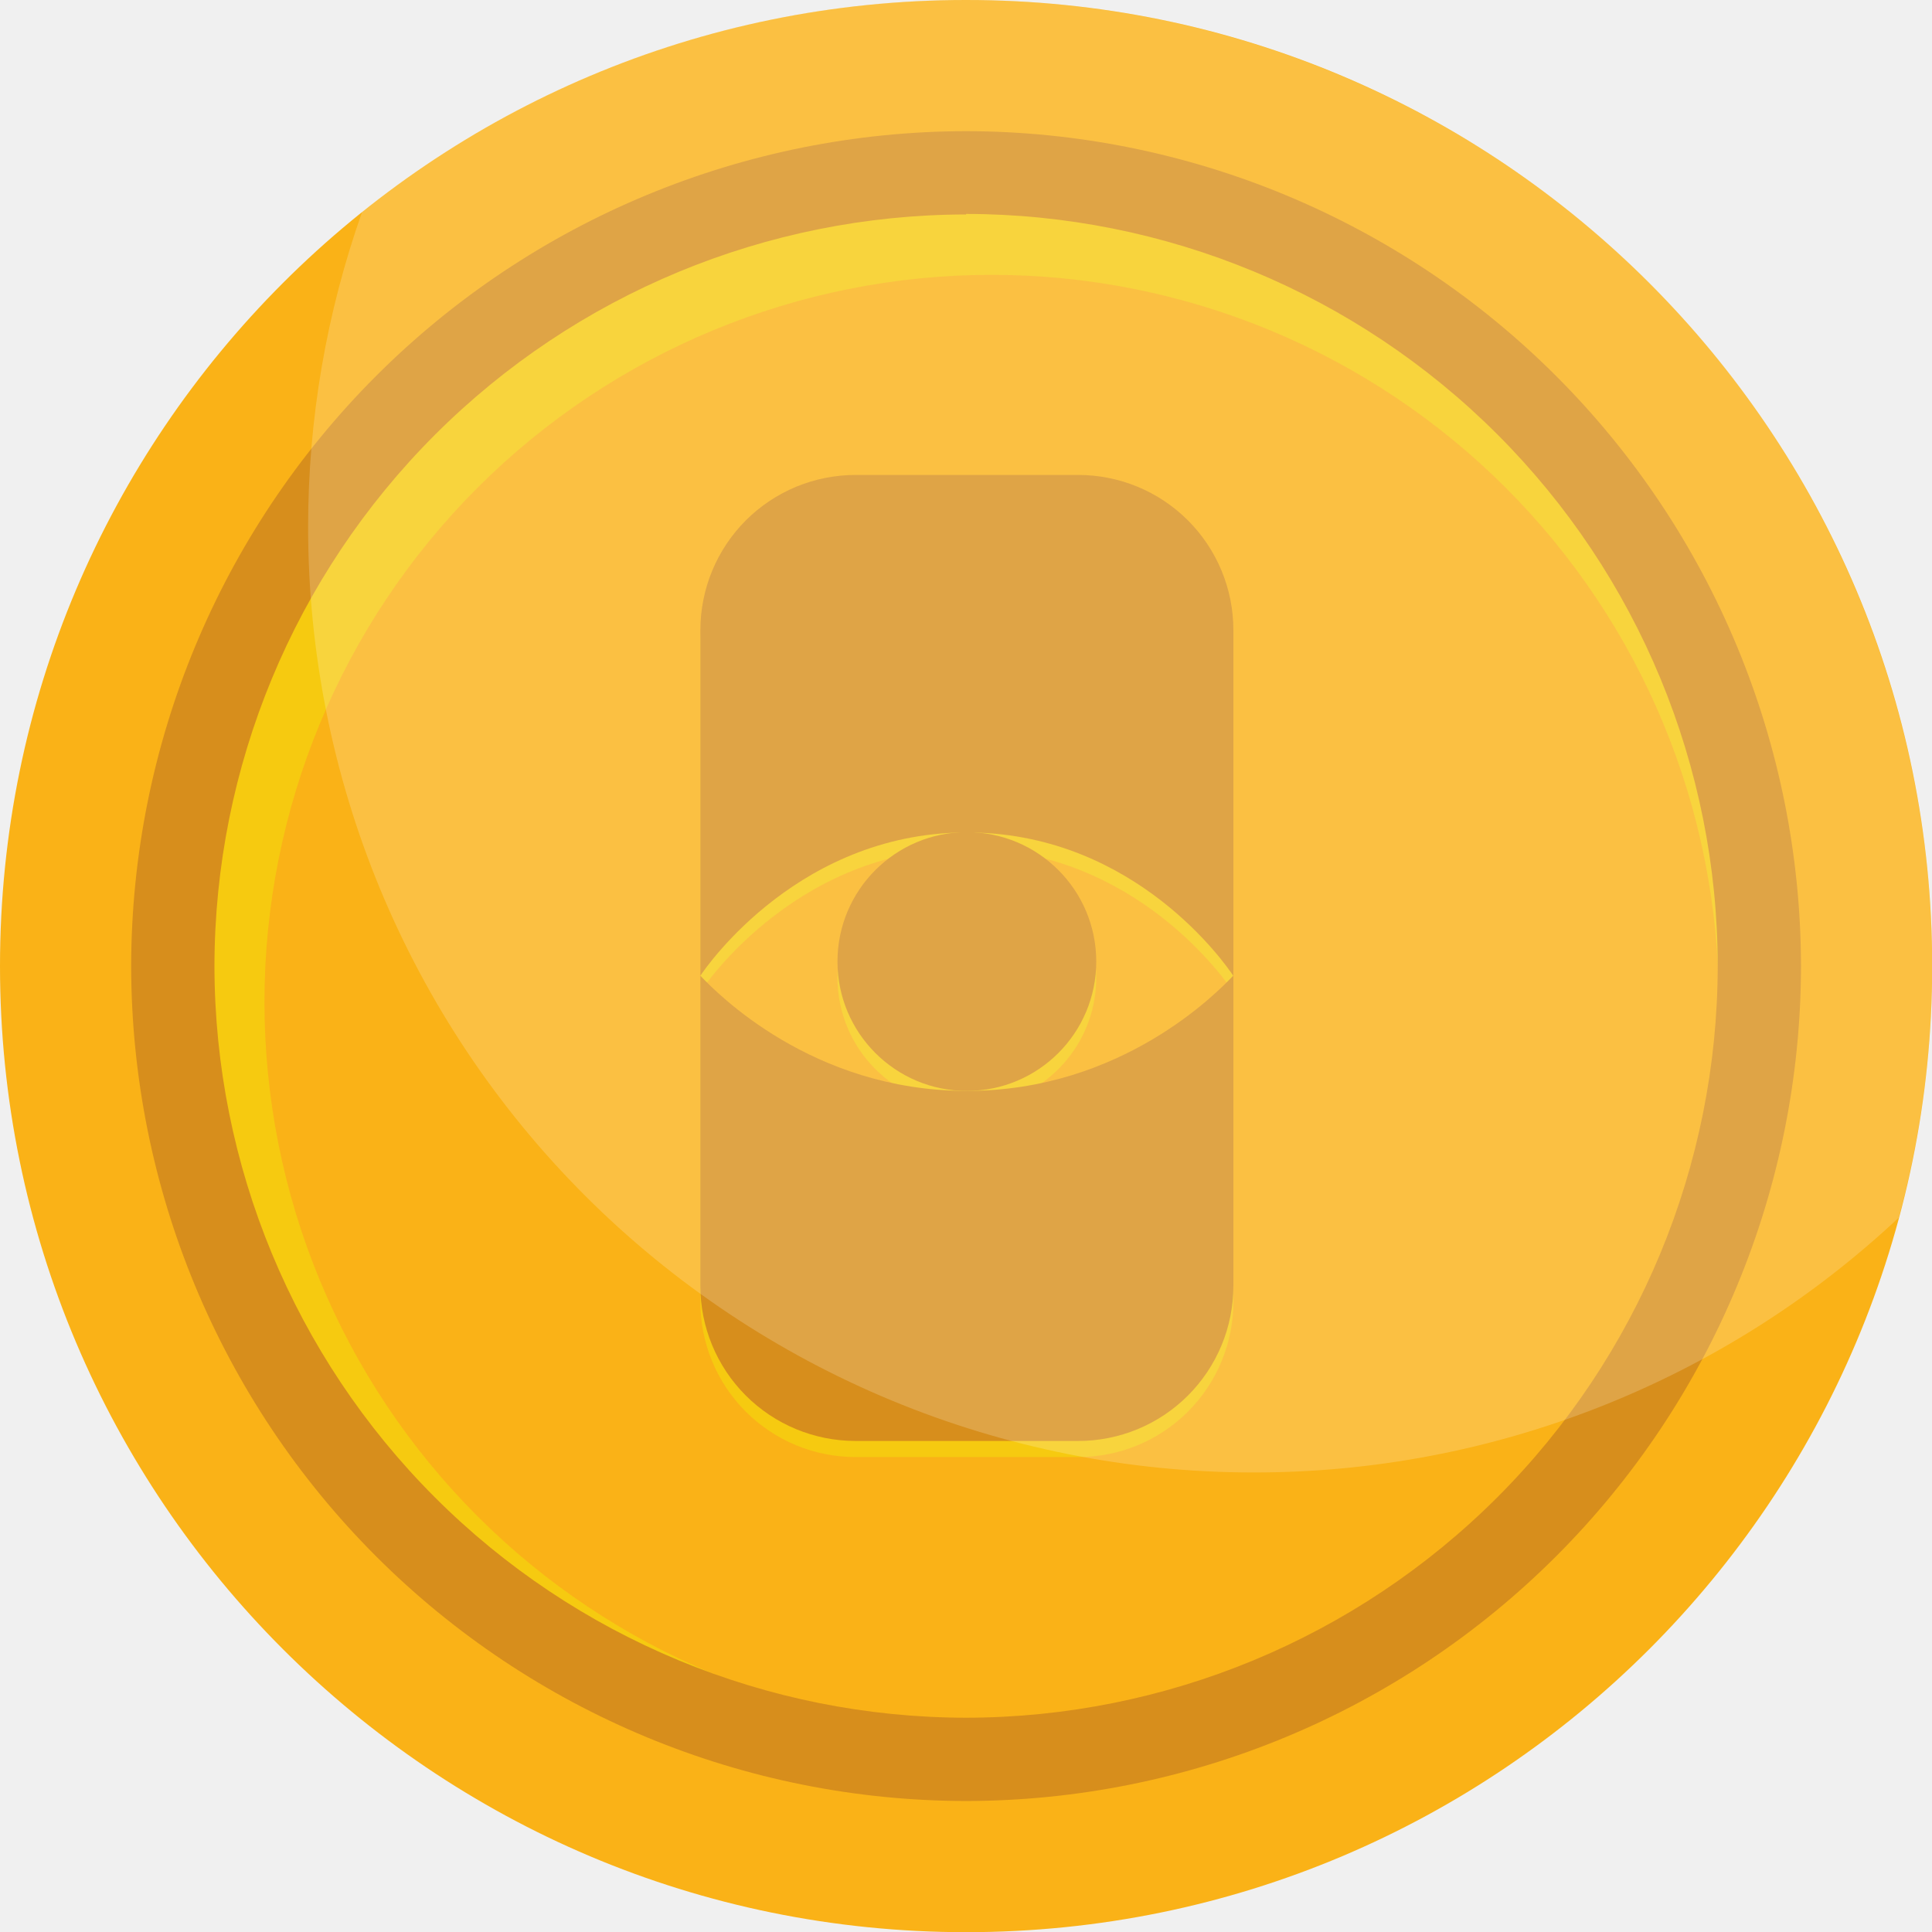
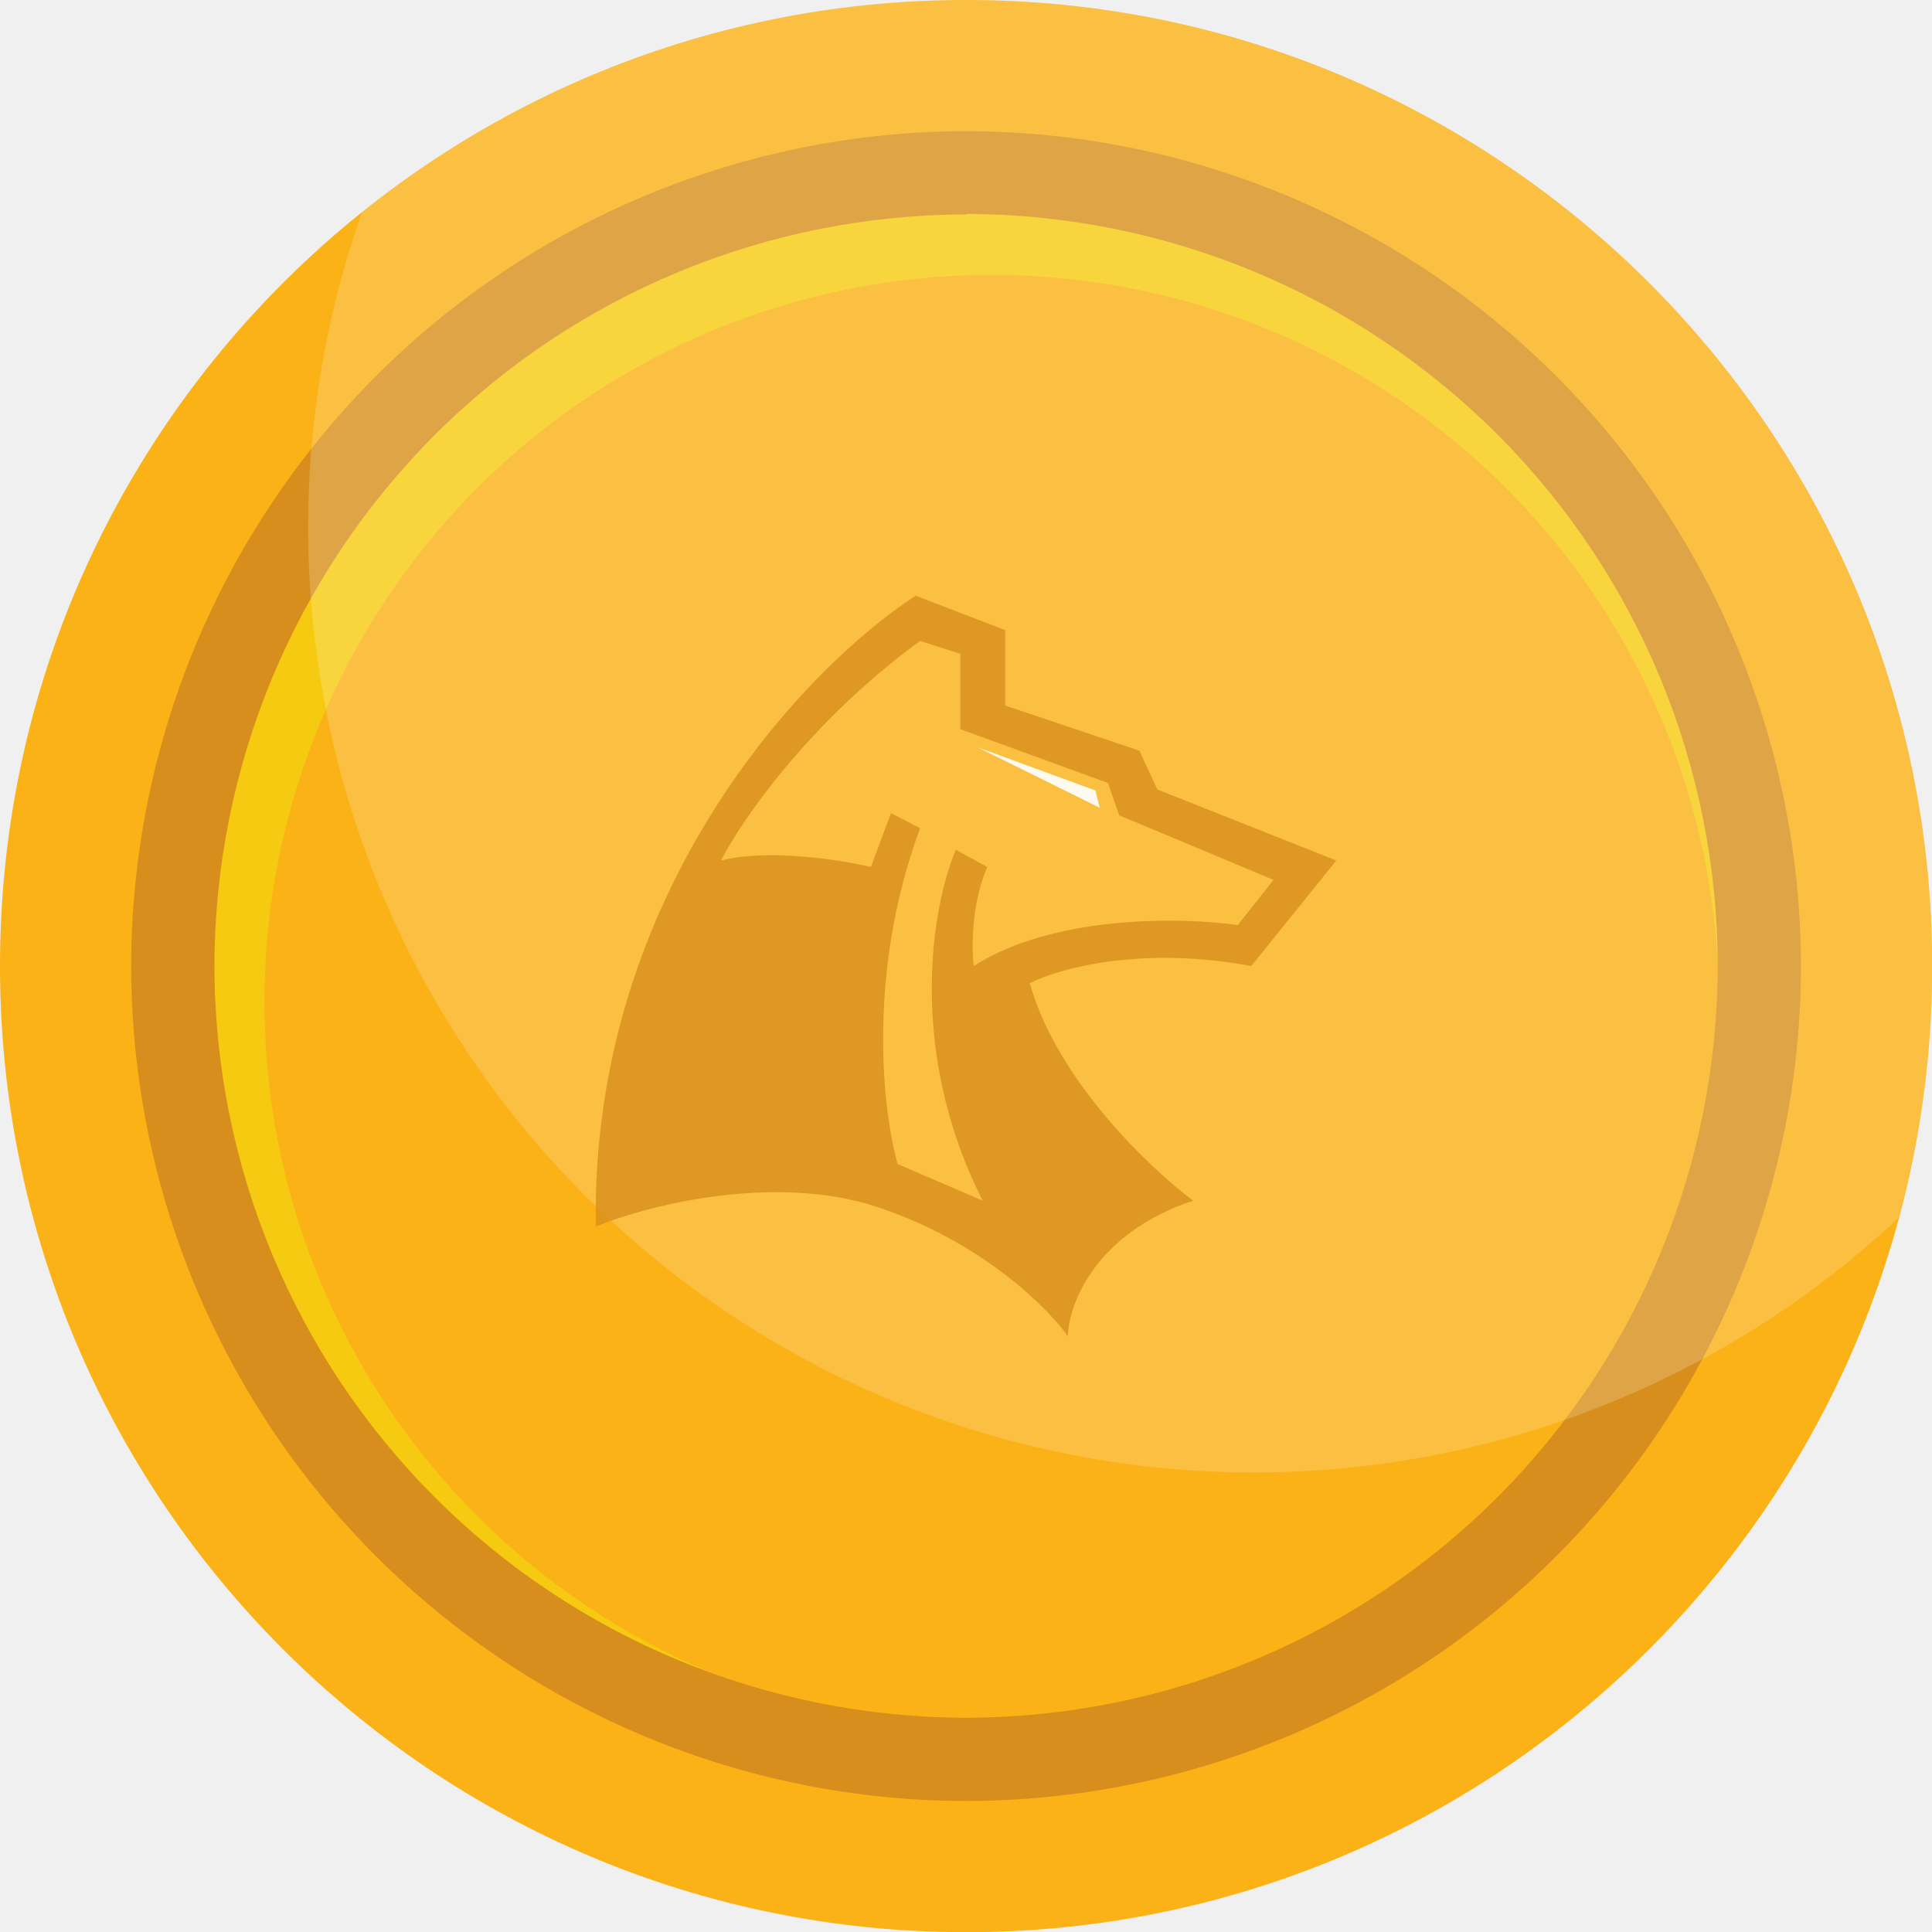
- <svg xmlns="http://www.w3.org/2000/svg" width="200" height="200" viewBox="0 0 240 240" fill="none">
+ <svg xmlns="http://www.w3.org/2000/svg" width="240" height="240" viewBox="0 0 240 240" fill="none">
  <g clip-path="url(#clip0_1_672)">
    <path d="M120.011 240.022C186.291 240.022 240.022 186.291 240.022 120.011C240.022 53.731 186.291 0 120.011 0C53.731 0 0 53.731 0 120.011C0 186.291 53.731 240.022 120.011 240.022Z" fill="#FAB217" />
    <path d="M119.355 216.466C173.99 216.466 218.281 172.175 218.281 117.539C218.281 62.904 173.99 18.613 119.355 18.613C64.719 18.613 20.428 62.904 20.428 117.539C20.428 172.175 64.719 216.466 119.355 216.466Z" fill="#F6CA10" />
    <path d="M213.513 124.473C213.513 136.335 211.177 148.082 206.637 159.041C202.098 170 195.444 179.958 187.056 188.346C178.668 196.734 168.71 203.388 157.75 207.928C146.791 212.467 135.045 214.804 123.182 214.804C111.32 214.804 99.574 212.467 88.614 207.928C77.655 203.388 67.697 196.734 59.309 188.346C50.921 179.958 44.267 170 39.728 159.041C35.188 148.082 32.852 136.335 32.852 124.473C32.852 100.516 42.368 77.54 59.309 60.599C76.249 43.659 99.225 34.142 123.182 34.142C135.045 34.142 146.791 36.479 157.75 41.018C168.71 45.558 178.668 52.211 187.056 60.599C195.444 68.987 202.098 78.945 206.637 89.905C211.177 100.864 213.513 112.611 213.513 124.473Z" fill="#FAB217" />
    <path d="M120.011 223.727C92.512 223.698 66.148 212.762 46.704 193.317C27.26 173.873 16.323 147.509 16.294 120.011C16.329 92.514 27.267 66.154 46.711 46.711C66.154 27.268 92.514 16.329 120.011 16.294C147.507 16.329 173.868 27.268 193.311 46.711C212.754 66.154 223.692 92.514 223.727 120.011C223.698 147.509 212.762 173.873 193.317 193.317C173.873 212.762 147.509 223.698 120.011 223.727ZM120.011 26.64C95.256 26.669 71.524 36.515 54.02 54.02C36.515 71.524 26.669 95.256 26.64 120.011C26.669 144.765 36.515 168.498 54.02 186.002C71.524 203.506 95.256 213.353 120.011 213.382C144.765 213.353 168.498 203.506 186.002 186.002C203.506 168.498 213.353 144.765 213.382 120.011C213.37 95.245 203.531 71.496 186.025 53.977C168.519 36.459 144.777 26.603 120.011 26.574V26.64Z" fill="#D78E1C" />
-     <path d="M153.215 80.257V161.729C153.216 164.261 152.717 166.769 151.748 169.109C150.778 171.448 149.357 173.574 147.566 175.364C145.774 177.154 143.647 178.573 141.307 179.54C138.966 180.507 136.458 181.003 133.925 181H106.252C101.144 180.996 96.247 178.964 92.636 175.35C89.026 171.737 86.999 166.837 87 161.729V123.205C88.972 125.281 100.822 137.49 120.023 137.514C139.322 137.566 151.248 125.248 153.196 123.205C152.253 121.79 141.167 105.751 120.763 105.416C99.534 105.057 87.797 122.002 87.005 123.205V80.276C87.004 77.745 87.502 75.238 88.47 72.9C89.439 70.561 90.858 68.436 92.647 66.646C94.437 64.856 96.562 63.436 98.9 62.467C101.238 61.499 103.745 61 106.276 61H133.925C136.456 60.998 138.963 61.494 141.303 62.46C143.642 63.427 145.768 64.844 147.559 66.633C149.351 68.421 150.772 70.545 151.743 72.882C152.713 75.22 153.214 77.726 153.215 80.257Z" fill="#F6CA10" />
-     <path d="M120.108 137.518C128.985 137.518 136.181 130.322 136.181 121.446C136.181 112.569 128.985 105.373 120.108 105.373C111.231 105.373 104.035 112.569 104.035 121.446C104.035 130.322 111.231 137.518 120.108 137.518Z" fill="#F6CA10" />
-     <path d="M153.215 78.257V159.729C153.216 162.261 152.717 164.769 151.748 167.109C150.778 169.448 149.357 171.574 147.566 173.364C145.774 175.154 143.647 176.573 141.307 177.54C138.966 178.507 136.458 179.003 133.925 179H106.252C101.144 178.996 96.247 176.964 92.636 173.35C89.026 169.737 86.999 164.837 87 159.729V121.205C88.972 123.281 100.822 135.49 120.023 135.514C139.322 135.566 151.248 123.248 153.196 121.205C152.253 119.79 141.167 103.751 120.763 103.416C99.534 103.057 87.797 120.002 87.005 121.205V78.276C87.004 75.745 87.502 73.238 88.47 70.9C89.439 68.561 90.858 66.436 92.647 64.646C94.437 62.856 96.562 61.436 98.9 60.467C101.238 59.499 103.745 59 106.276 59H133.925C136.456 58.998 138.963 59.494 141.303 60.46C143.642 61.427 145.768 62.844 147.559 64.633C149.351 66.421 150.772 68.545 151.743 70.882C152.713 73.22 153.214 75.726 153.215 78.257Z" fill="#D78E1C" />
-     <path d="M120.108 135.518C128.985 135.518 136.181 128.322 136.181 119.446C136.181 110.569 128.985 103.373 120.108 103.373C111.231 103.373 104.035 110.569 104.035 119.446C104.035 128.322 111.231 135.518 120.108 135.518Z" fill="#D78E1C" />
    <path opacity="0.2" d="M120.011 -0C92.749 -0.065 66.285 9.196 45.012 26.246C40.545 38.845 38.266 52.116 38.276 65.484C38.276 96.629 50.648 126.497 72.67 148.52C94.693 170.542 124.561 182.914 155.706 182.914C185.48 182.949 214.147 171.631 235.866 151.266C238.634 141.048 240.031 130.509 240.022 119.923C239.999 88.11 227.344 57.607 204.84 35.119C182.337 12.632 151.825 -0 120.011 -0Z" fill="#FFFAEF" />
+     <path fill-rule="evenodd" clip-rule="evenodd" d="M74.012 152.36C80.311 149.775 96.134 145.674 109.029 149.953C121.924 154.232 130.15 162.434 132.651 166C132.744 162.078 135.986 153.216 148.214 149.151C142.841 145.14 131.261 134.121 127.926 122.14C131.354 120.357 141.655 117.433 155.439 120L166 106.895L143.767 98.07L141.544 93.256L124.869 87.639V78.279L113.753 74C100.228 82.736 73.345 110.639 74.012 152.36ZM89.563 106.895C92.064 101.992 100.512 89.672 114.297 79.616L119.299 81.221V90.582L137.641 97.267L139.03 101.279L158.206 109.302L153.76 114.919C146.997 113.938 130.971 113.581 120.966 120C120.688 117.861 120.633 112.405 122.634 107.698L118.743 105.558C115.871 112.244 112.518 130.323 122.078 149.151L111.517 144.605C109.665 138.186 107.627 120.856 114.297 102.884L110.684 101.012L108.183 107.698C104.385 106.806 95.343 105.398 89.563 106.895Z" fill="#D78E1C" fill-opacity="0.8" />
+     <path d="M136.073 98.195L121.407 92.818L136.617 100.346L136.073 98.195Z" fill="#FFFAEF" />
  </g>
  <defs>
    <clipPath id="clip0_1_672">
      <rect width="240" height="240" fill="white" />
    </clipPath>
  </defs>
</svg>
